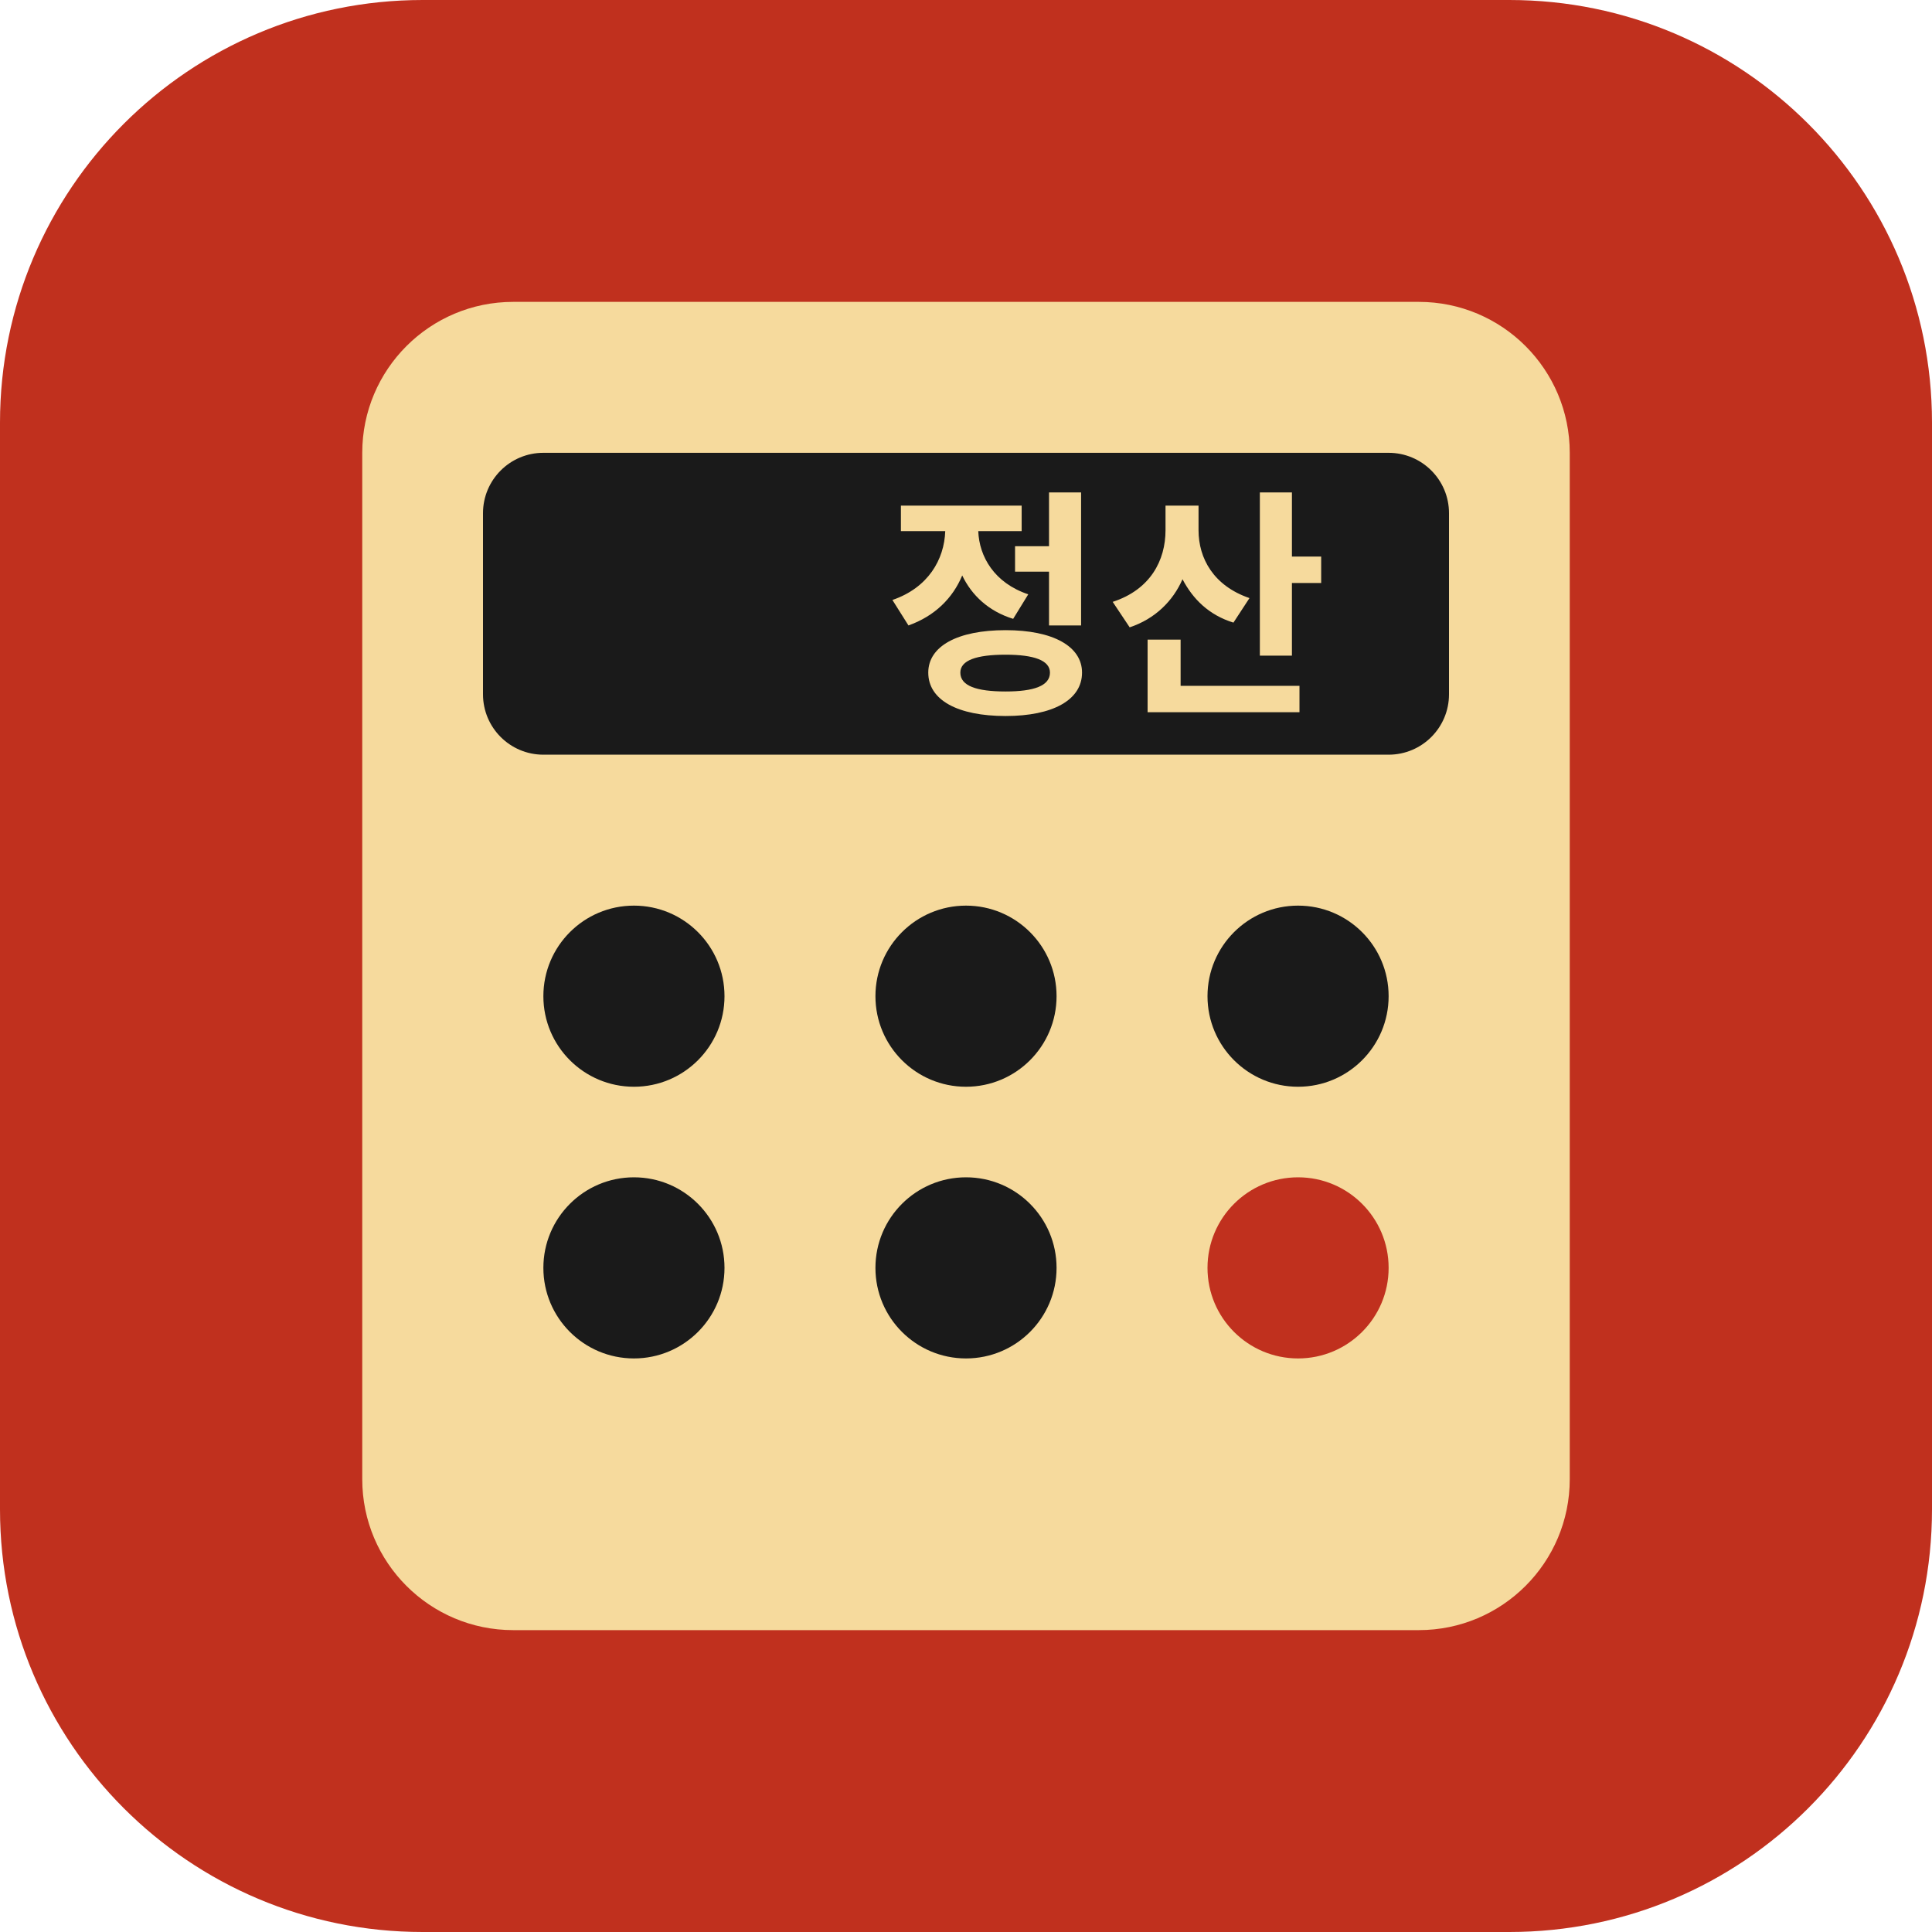
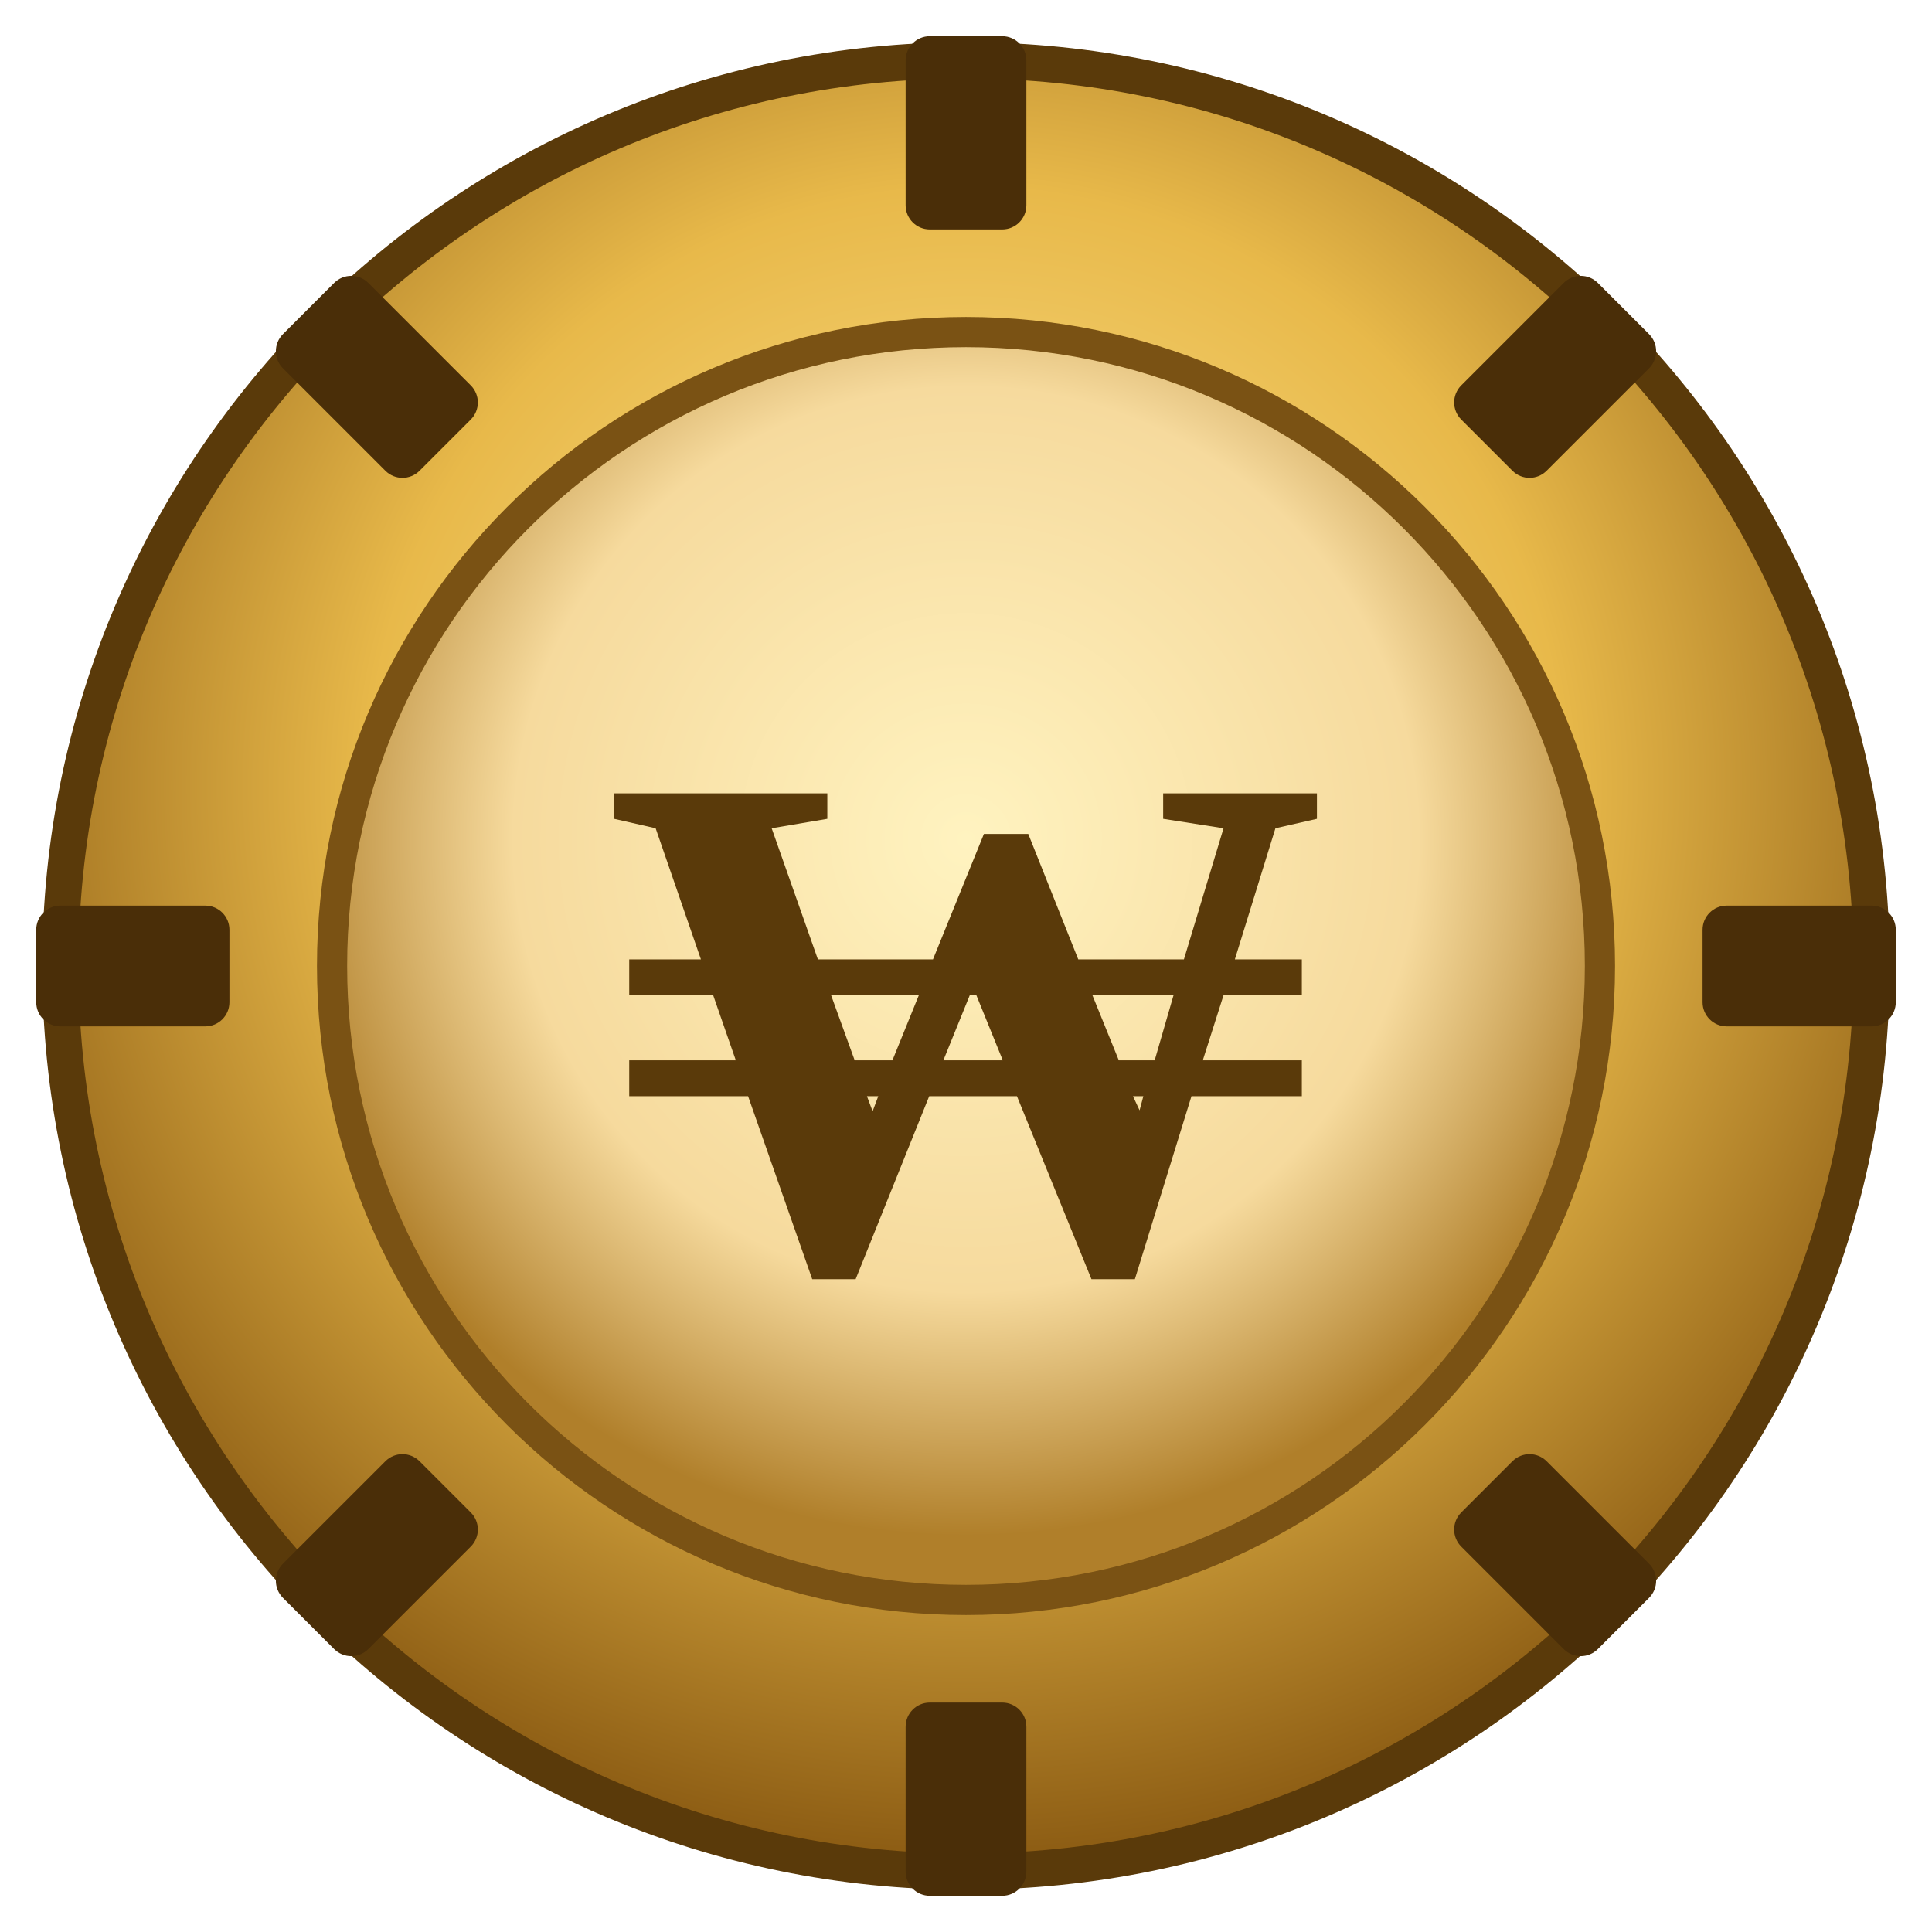
<svg xmlns="http://www.w3.org/2000/svg" viewBox="0 0 32 32" width="32" height="32">
-   <rect width="32" height="32" rx="7" fill="#C0301E" />
-   <rect x="6" y="5" width="20" height="22" rx="2.5" fill="#F6DA9D" />
-   <rect x="8" y="7.5" width="16" height="5" rx="1" fill="#1A1A1A" />
-   <text x="22" y="11.5" text-anchor="end" fill="#F6DA9D" font-family="ui-monospace, monospace" font-size="4" font-weight="700">정산</text>
-   <circle cx="10.5" cy="16.5" r="1.5" fill="#1A1A1A" />
-   <circle cx="16" cy="16.5" r="1.5" fill="#1A1A1A" />
-   <circle cx="21.5" cy="16.5" r="1.5" fill="#1A1A1A" />
-   <circle cx="10.5" cy="21" r="1.5" fill="#1A1A1A" />
-   <circle cx="16" cy="21" r="1.5" fill="#1A1A1A" />
-   <circle cx="21.5" cy="21" r="1.5" fill="#C0301E" />
+   <defs>
+     <radialGradient id="goldBody" cx="50%" cy="40%" r="60%">
+       <stop offset="0%" stop-color="#FFE89A" />
+       <stop offset="55%" stop-color="#E8B94A" />
+       <stop offset="100%" stop-color="#8A5A12" />
+     </radialGradient>
+     <radialGradient id="goldInner" cx="50%" cy="40%" r="55%">
+       <stop offset="0%" stop-color="#FFF3C0" />
+       <stop offset="65%" stop-color="#F6DA9D" />
+       <stop offset="100%" stop-color="#B07F2A" />
+     </radialGradient>
+   </defs>
+   <circle cx="16" cy="16" r="15" fill="url(#goldBody)" stroke="#5A3A0A" stroke-width="0.6" />
+   <g fill="#4A2E08">
+     <rect x="15" y="0.6" width="2" height="3.2" rx="0.4" />
+     <rect x="15" y="28.2" width="2" height="3.2" rx="0.4" />
+     <rect x="0.6" y="15" width="3.2" height="2" rx="0.4" />
+     <rect x="28.2" y="15" width="3.2" height="2" rx="0.4" />
+     <rect x="15" y="0.6" width="2" height="3.2" rx="0.4" transform="rotate(45 16 16)" />
+     <rect x="15" y="0.6" width="2" height="3.2" rx="0.4" transform="rotate(-45 16 16)" />
+     <rect x="15" y="28.2" width="2" height="3.2" rx="0.4" transform="rotate(45 16 16)" />
+     <rect x="15" y="28.2" width="2" height="3.2" rx="0.4" transform="rotate(-45 16 16)" />
+   </g>
+   <circle cx="16" cy="16" r="10.5" fill="url(#goldInner)" stroke="#7A5214" stroke-width="0.5" />
+   <text x="16" y="21" text-anchor="middle" fill="#5A3A0A" font-family="Georgia, 'Times New Roman', serif" font-size="12" font-weight="900" letter-spacing="-0.5">₩</text>
</svg>
